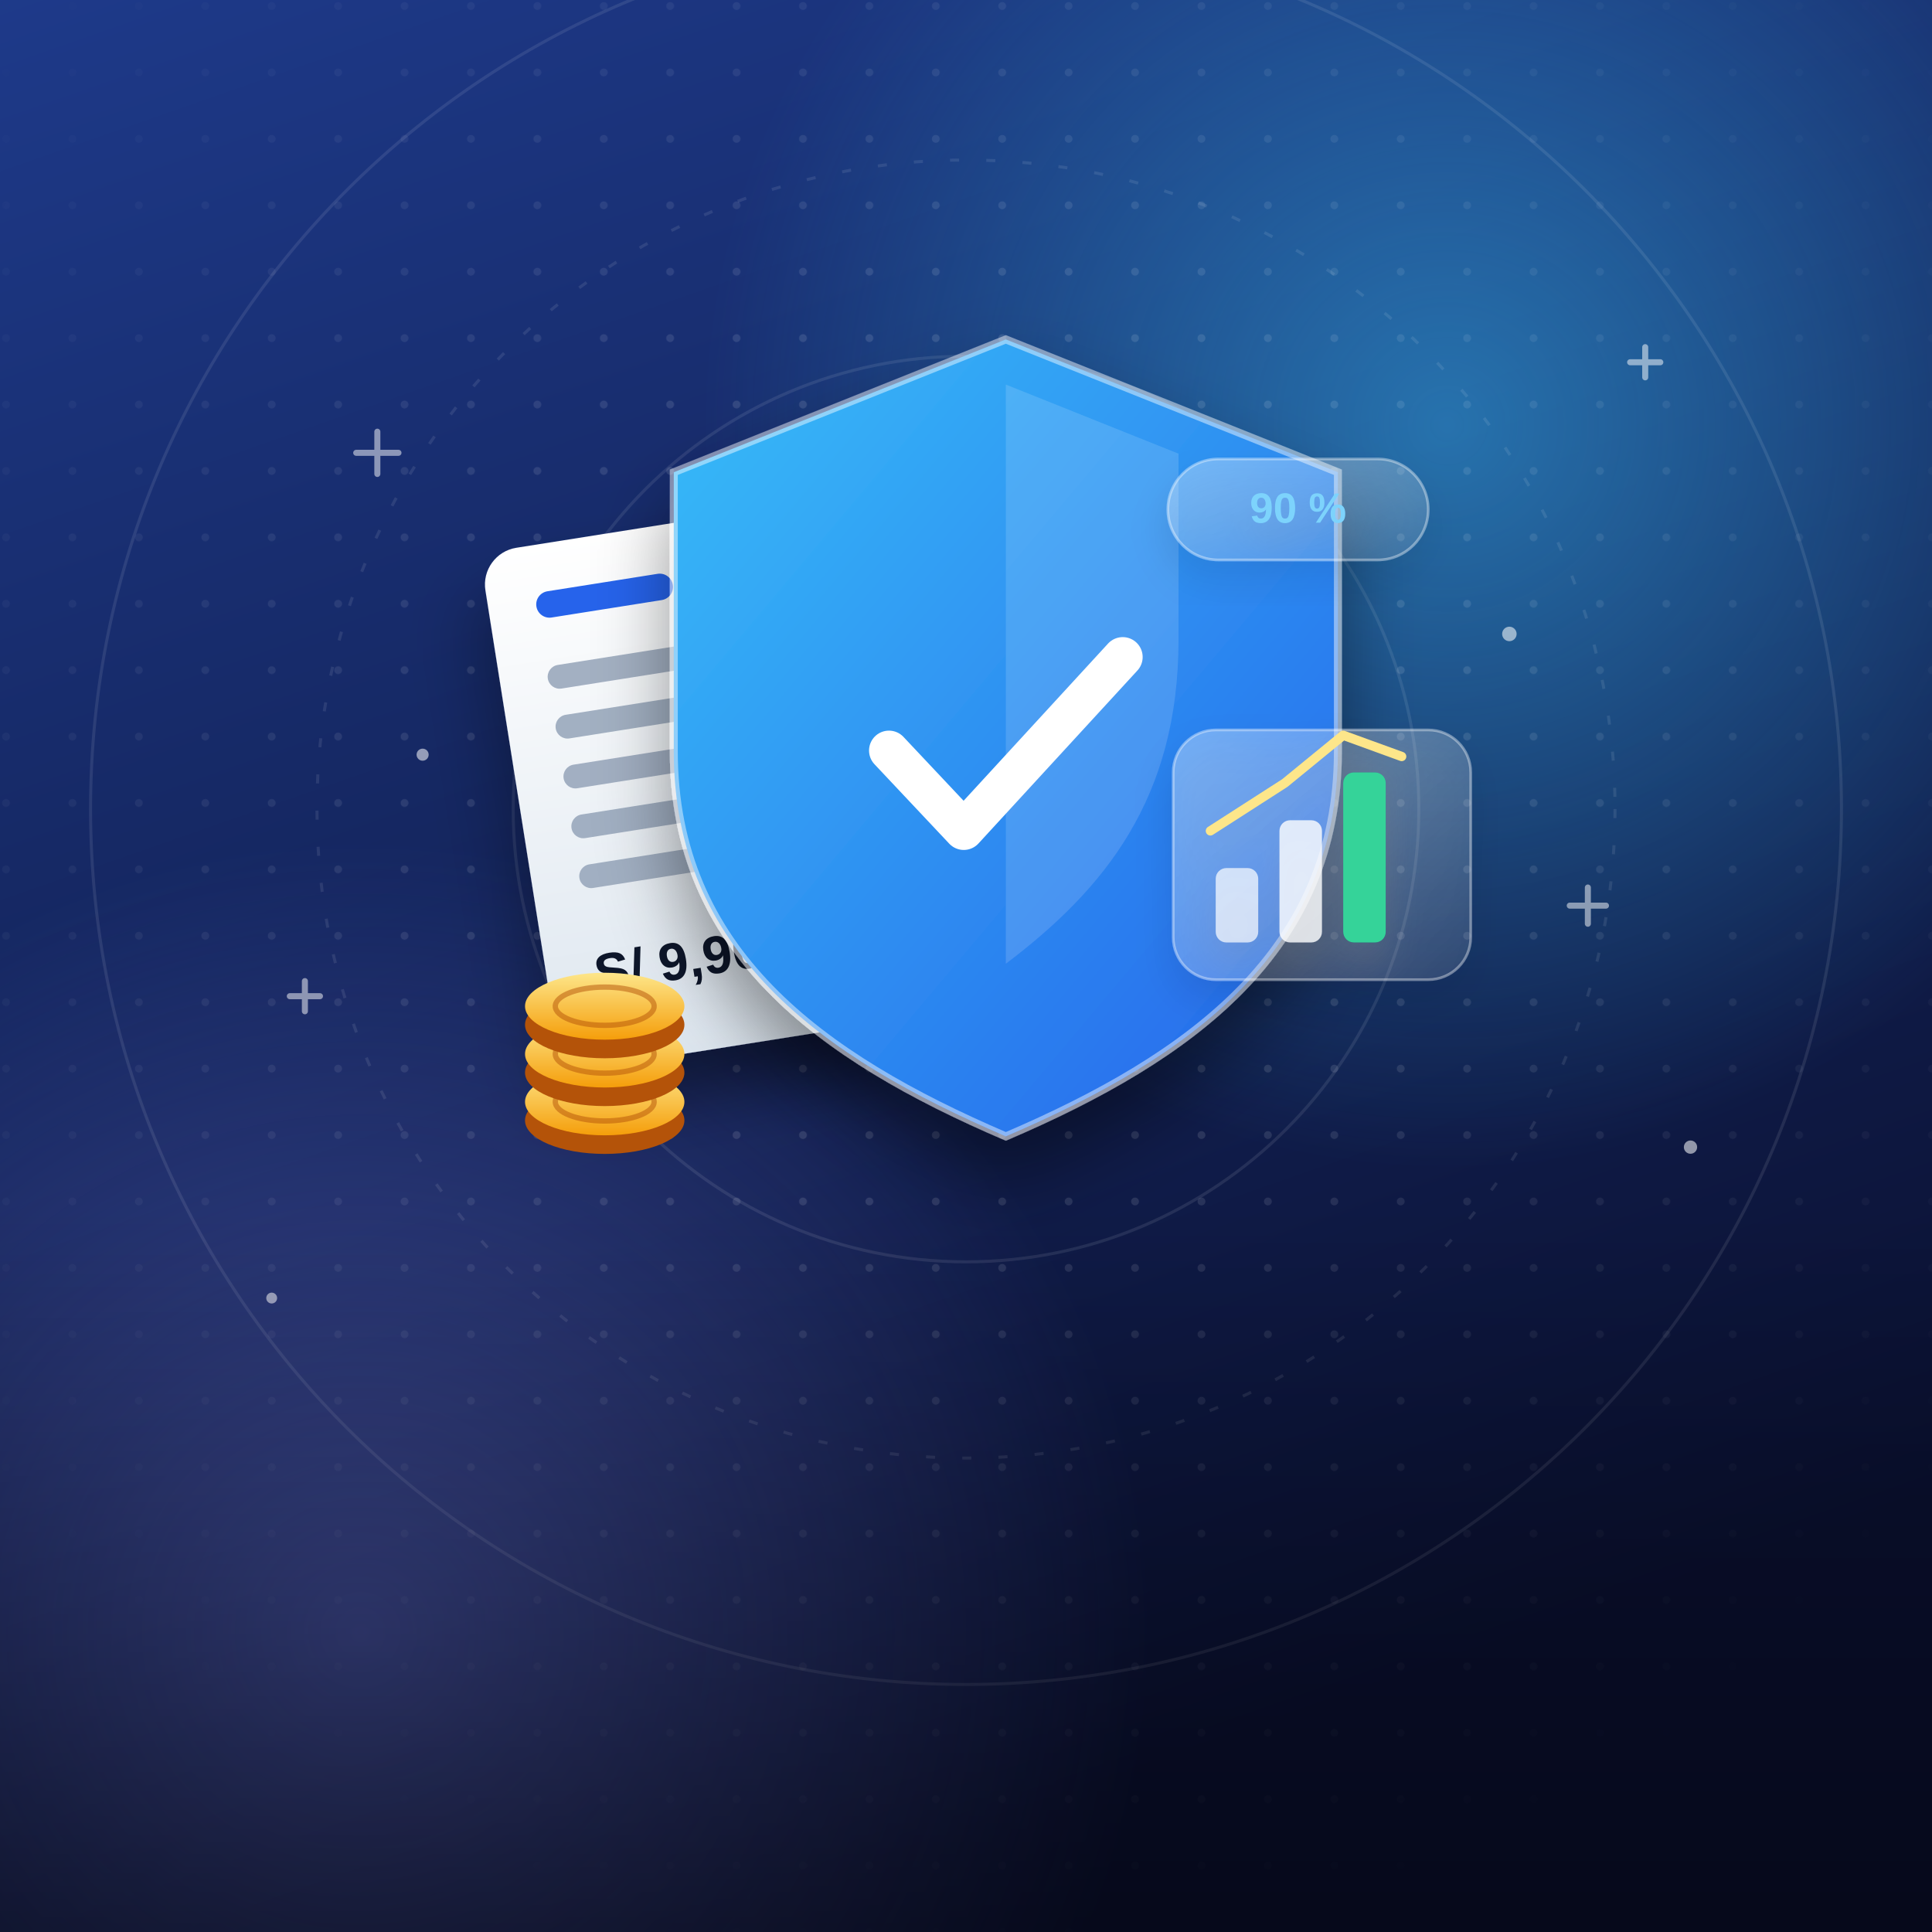
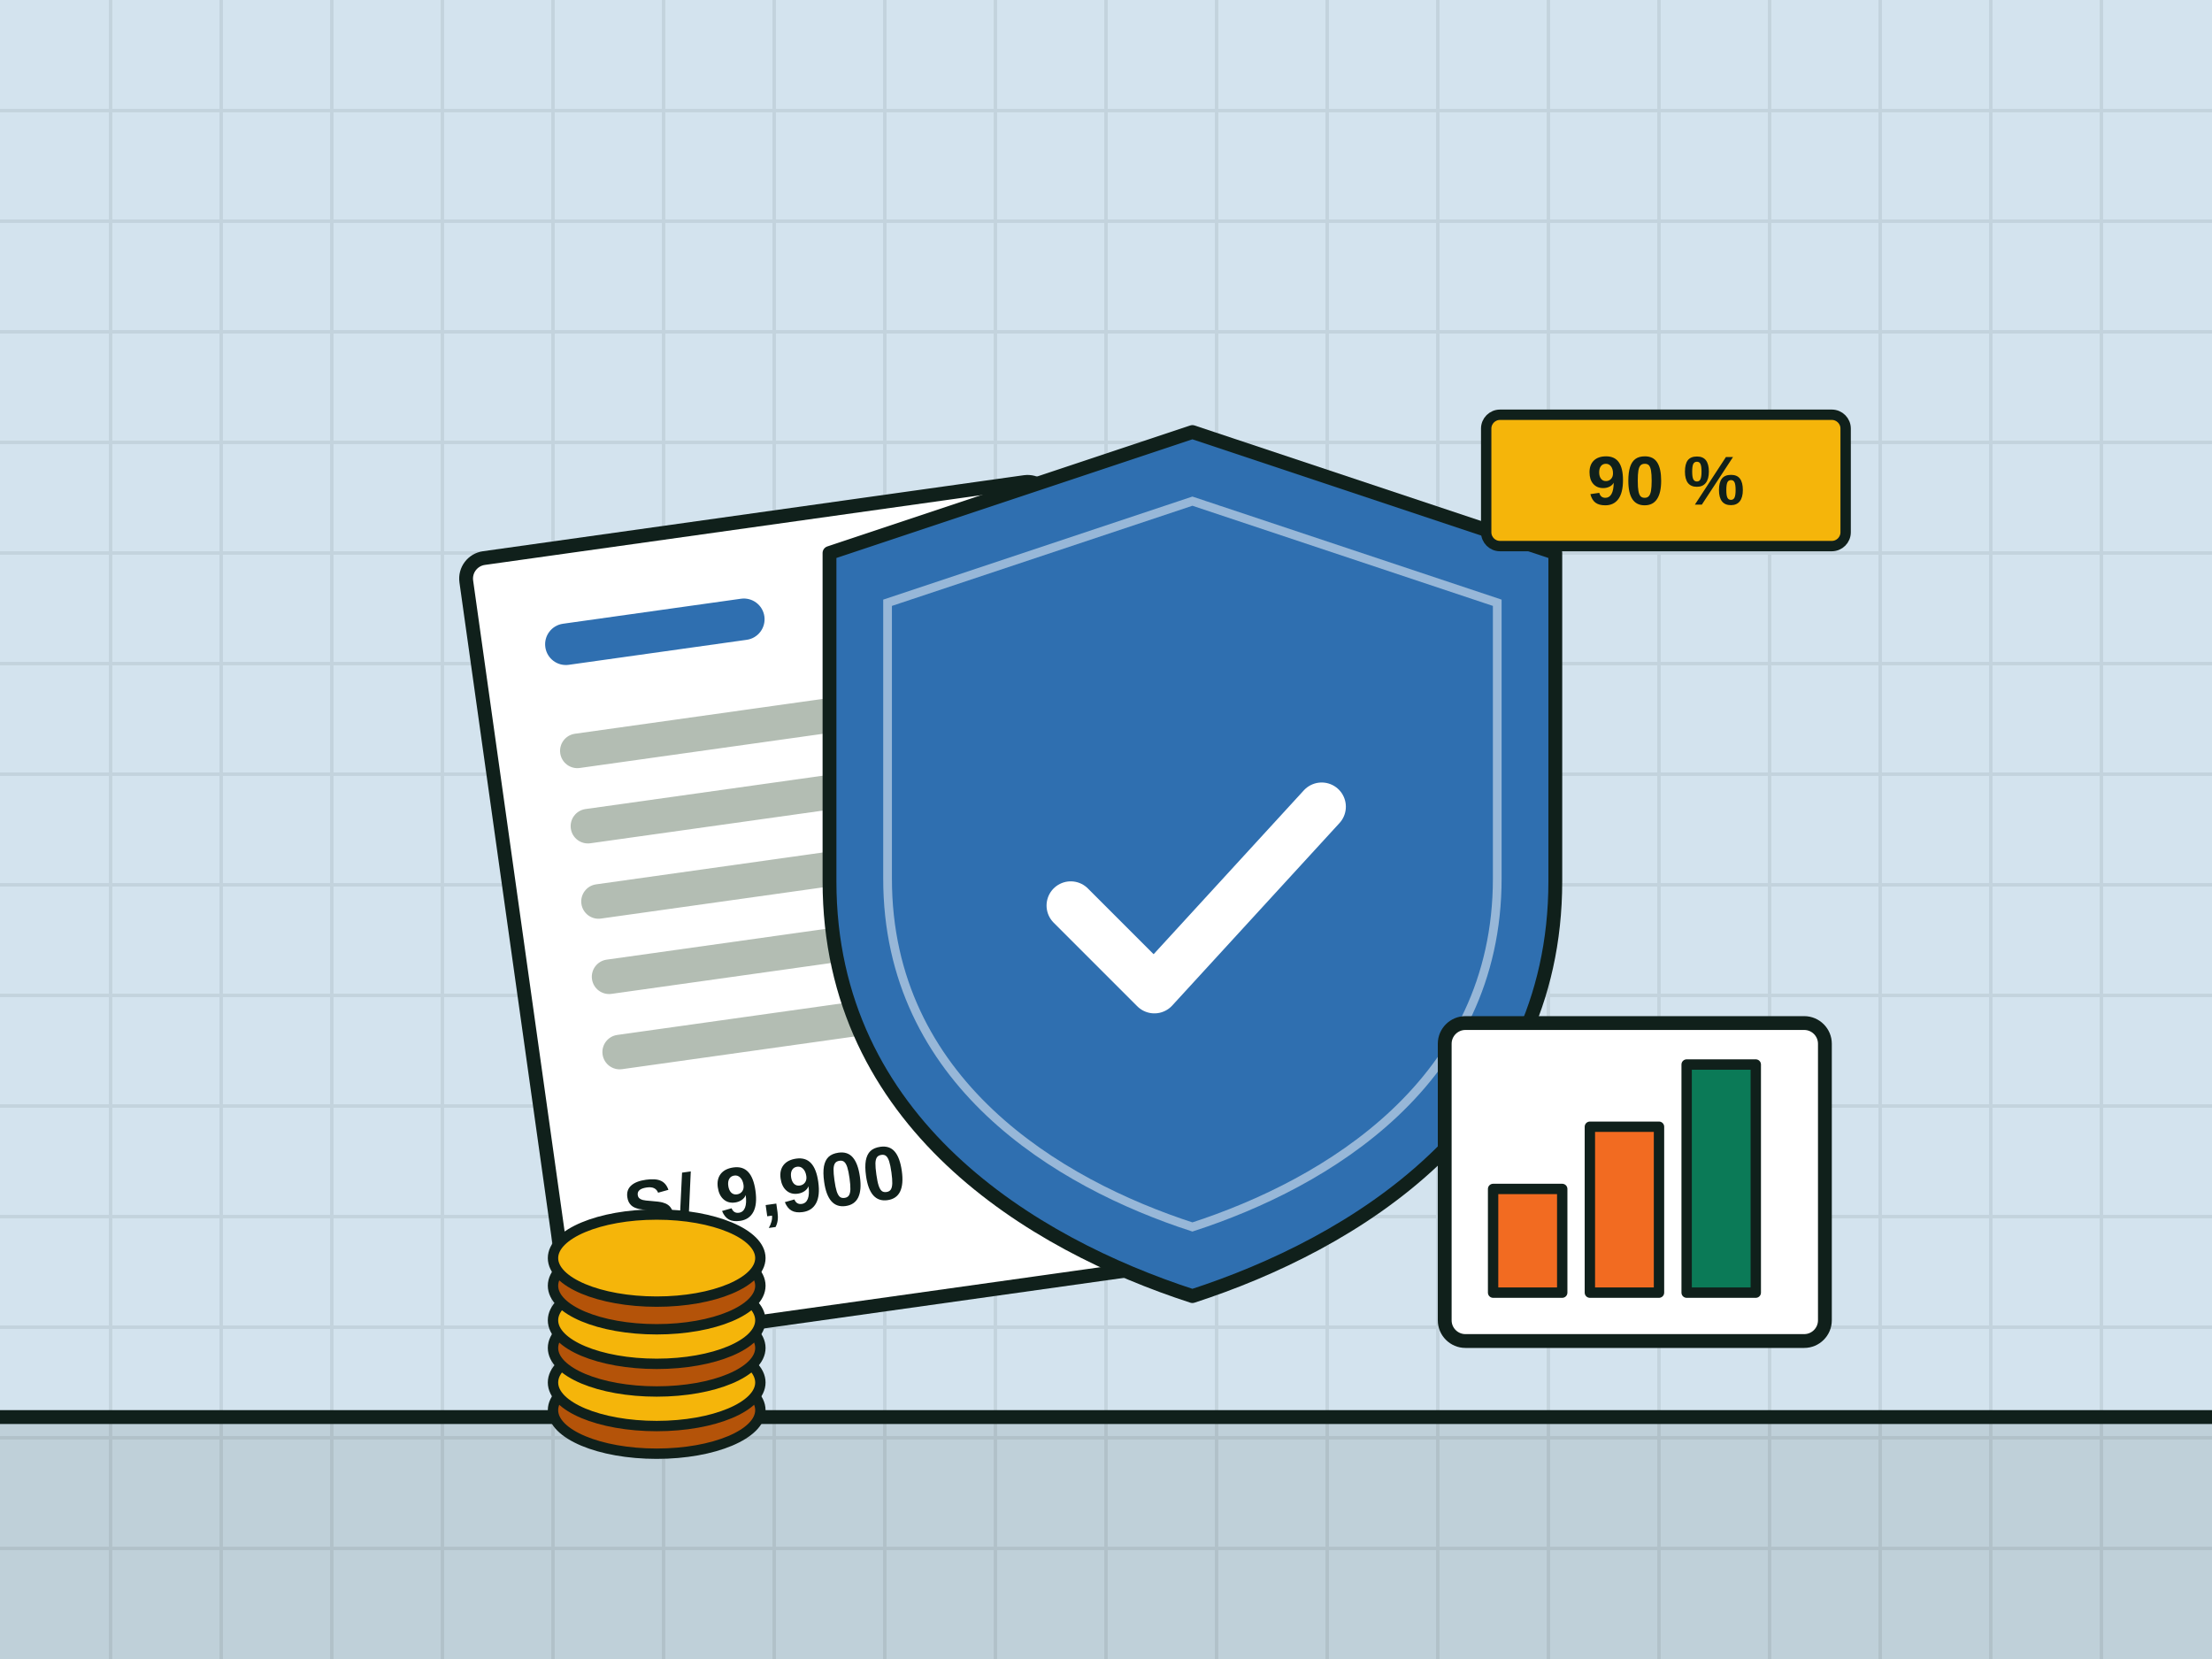
- <svg xmlns="http://www.w3.org/2000/svg" width="640" height="640" viewBox="0 0 640 640">
-   <defs>
-     <linearGradient id="bg" x1="0" y1="0" x2="0.35" y2="1">
-       <stop offset="0" stop-color="#1E3A8A" />
-       <stop offset="1" stop-color="#0A1030" />
-     </linearGradient>
-     <radialGradient id="glowA">
-       <stop offset="0" stop-color="#38BDF8" stop-opacity=".5" />
-       <stop offset="1" stop-color="#38BDF8" stop-opacity="0" />
-     </radialGradient>
-     <radialGradient id="glowB">
-       <stop offset="0" stop-color="#818CF8" stop-opacity=".38" />
-       <stop offset="1" stop-color="#818CF8" stop-opacity="0" />
-     </radialGradient>
-     <pattern id="dots" width="22" height="22" patternUnits="userSpaceOnUse">
-       <circle cx="2" cy="2" r="1.3" fill="#fff" fill-opacity=".18" />
-     </pattern>
-     <radialGradient id="fade" cx=".5" cy=".4" r=".62">
-       <stop offset="0" stop-color="#fff" />
-       <stop offset="1" stop-color="#000" />
-     </radialGradient>
-     <mask id="dotmask">
-       <rect width="640" height="640" fill="url(#fade)" />
-     </mask>
-     <linearGradient id="glass" x1="0" y1="0" x2="1" y2="1">
-       <stop offset="0" stop-color="#fff" stop-opacity=".34" />
-       <stop offset="1" stop-color="#fff" stop-opacity=".09" />
-     </linearGradient>
-     <linearGradient id="paper" x1="0" y1="0" x2="0" y2="1">
-       <stop offset="0" stop-color="#FFFFFF" />
-       <stop offset="1" stop-color="#DDE6EF" />
-     </linearGradient>
-     <linearGradient id="acc" x1="0" y1="0" x2="1" y2="1">
-       <stop offset="0" stop-color="#38BDF8" />
-       <stop offset="1" stop-color="#2563EB" />
-     </linearGradient>
-     <linearGradient id="warm" x1="0" y1="0" x2="0" y2="1">
-       <stop offset="0" stop-color="#FDE68A" />
-       <stop offset="1" stop-color="#F59E0B" />
-     </linearGradient>
-     <linearGradient id="ground" x1="0" y1="0" x2="0" y2="1">
-       <stop offset="0" stop-color="#000" stop-opacity="0" />
-       <stop offset="1" stop-color="#000" stop-opacity=".45" />
-     </linearGradient>
-     <filter id="sh" x="-30%" y="-30%" width="160%" height="175%">
-       <feDropShadow dx="0" dy="16" stdDeviation="14" flood-color="#000" flood-opacity=".42" />
-     </filter>
-     <filter id="sh2" x="-30%" y="-30%" width="160%" height="175%">
-       <feDropShadow dx="0" dy="8" stdDeviation="7" flood-color="#000" flood-opacity=".35" />
-     </filter>
-     <filter id="soft" x="-50%" y="-50%" width="200%" height="200%">
-       <feGaussianBlur stdDeviation="9" />
-     </filter>
-   </defs>
-   <rect width="640" height="640" fill="url(#bg)" />
-   <circle cx="480" cy="140" r="250" fill="url(#glowA)" />
-   <circle cx="120" cy="540" r="260" fill="url(#glowB)" />
-   <rect width="640" height="640" fill="url(#dots)" mask="url(#dotmask)" />
-   <g fill="none" stroke="#fff" stroke-opacity=".09">
-     <circle cx="320" cy="268" r="150" />
-     <circle cx="320" cy="268" r="215" stroke-dasharray="3 9" />
-     <circle cx="320" cy="268" r="290" />
+ <svg xmlns="http://www.w3.org/2000/svg" width="640" height="480" viewBox="0 0 640 480">
+   <rect width="640" height="480" fill="#D3E3EE" />
+   <path d="M32 0V480M64 0V480M96 0V480M128 0V480M160 0V480M192 0V480M224 0V480M256 0V480M288 0V480M320 0V480M352 0V480M384 0V480M416 0V480M448 0V480M480 0V480M512 0V480M544 0V480M576 0V480M608 0V480M0 32H640M0 64H640M0 96H640M0 128H640M0 160H640M0 192H640M0 224H640M0 256H640M0 288H640M0 320H640M0 352H640M0 384H640M0 416H640M0 448H640" stroke="#10201B" stroke-opacity=".08" stroke-width="1" fill="none" />
+   <rect y="410" width="640" height="70" fill="#10201B" fill-opacity=".1" />
+   <path d="M0 410H640" stroke="#10201B" stroke-width="4" stroke-linejoin="round" stroke-linecap="round" fill="none" />
+   <g transform="rotate(-8 230 270)">
+     <rect x="150" y="150" width="170" height="230" rx="6" fill="#FFFFFF" stroke="#10201B" stroke-width="4" stroke-linejoin="round" stroke-linecap="round" />
+     <rect x="170" y="172" width="64" height="12" rx="6" fill="#2F6FB0" />
+     <rect x="170" y="204" width="130" height="10" rx="5" fill="#B3BDB3" />
+     <rect x="170" y="226" width="130" height="10" rx="5" fill="#B3BDB3" />
+     <rect x="170" y="248" width="130" height="10" rx="5" fill="#B3BDB3" />
+     <rect x="170" y="270" width="130" height="10" rx="5" fill="#B3BDB3" />
+     <rect x="170" y="292" width="80.6" height="10" rx="5" fill="#B3BDB3" />
+     <text x="170" y="350" font-family="Arial, Helvetica, sans-serif" font-weight="800" font-size="22" fill="#10201B">S/ 9,900</text>
  </g>
-   <g stroke="#fff" stroke-opacity=".5" stroke-width="2" stroke-linecap="round">
-     <path d="M118 150h14M125 143v14" />
-     <path d="M520 300h12M526 294v12" />
-     <path d="M540 120h10M545 115v10" />
-     <path d="M96 330h10M101 325v10" />
+   <path d="M345 125L450 160V255C450 325 391.2 360 345 375C298.8 360 240 325 240 255V160Z" fill="#2F6FB0" stroke="#10201B" stroke-width="4" stroke-linejoin="round" stroke-linecap="round" />
+   <path d="M345 125L450 160V255C450 325 391.2 360 345 375C298.8 360 240 325 240 255V160Z" fill="none" stroke="#FFFFFF" stroke-opacity=".5" stroke-width="3" transform="translate(345 250) scale(.84) translate(-345 -250)" />
+   <path d="M309.8 262 l24.2 24.2 l48.4 -52.8" fill="none" stroke="#FFFFFF" stroke-width="14" stroke-linecap="round" stroke-linejoin="round" />
+   <rect x="418" y="296" width="110" height="92" rx="6" fill="#FFFFFF" stroke="#10201B" stroke-width="4" stroke-linejoin="round" stroke-linecap="round" />
+   <g fill="#F26B21" stroke="#10201B" stroke-width="3" stroke-linejoin="round" stroke-linecap="round">
+     <rect x="432" y="344" width="20" height="30" />
+     <rect x="460" y="326" width="20" height="48" />
+     <rect x="488" y="308" width="20" height="66" fill="#0B7A57" />
  </g>
-   <g fill="#fff" fill-opacity=".55">
-     <circle cx="500" cy="210" r="2.4" />
-     <circle cx="140" cy="250" r="2" />
-     <circle cx="560" cy="380" r="2.2" />
-     <circle cx="90" cy="430" r="1.8" />
-   </g>
-   <g transform="translate(0 -30) translate(320 285) scale(.88) translate(-320 -285)">
-     <g filter="url(#sh)" transform="rotate(-9 230 280)">
-       <rect x="150" y="190" width="150" height="198" rx="14" fill="url(#paper)" />
-       <rect x="168" y="208" width="52" height="10" rx="5" fill="#2563EB" />
-       <rect x="168" y="236" width="112" height="9" rx="4.5" fill="#94A3B8" fill-opacity=".85" />
-       <rect x="168" y="255" width="112" height="9" rx="4.5" fill="#94A3B8" fill-opacity=".85" />
-       <rect x="168" y="274" width="112" height="9" rx="4.5" fill="#94A3B8" fill-opacity=".85" />
-       <rect x="168" y="293" width="112" height="9" rx="4.5" fill="#94A3B8" fill-opacity=".85" />
-       <rect x="168" y="312" width="69.44" height="9" rx="4.5" fill="#94A3B8" fill-opacity=".85" />
-       <text x="168" y="360" font-family="Arial" font-weight="800" font-size="20" fill="#0F172A">S/ 9,900</text>
-     </g>
-     <g filter="url(#sh)">
-       <path d="M335 123 L460 173 V278 C460 353 405 393 335 423 C265 393 210 353 210 278 V173 Z" fill="url(#acc)" />
-       <path d="M335 140 L400 166 V236 C400 296 372 330 335 358 Z" fill="#fff" fill-opacity=".14" />
-       <path d="M335 123 L460 173 V278 C460 353 405 393 335 423 C265 393 210 353 210 278 V173 Z" fill="none" stroke="#fff" stroke-opacity=".45" stroke-width="3" />
-       <path d="M291 277.76 l28.16 29.92 l59.84 -65.12" fill="none" stroke="#fff" stroke-width="15" stroke-linecap="round" stroke-linejoin="round" />
-     </g>
-     <g filter="url(#sh2)">
-       <rect x="398" y="270" width="112" height="94" rx="16" fill="url(#glass)" stroke="#fff" stroke-opacity=".38" />
-       <rect x="414" y="322" width="16" height="28" rx="4" fill="#fff" fill-opacity=".7" />
-       <rect x="438" y="304" width="16" height="46" rx="4" fill="#fff" fill-opacity=".8" />
-       <rect x="462" y="286" width="16" height="64" rx="4" fill="#34D399" />
-       <path d="M412 308 L440 290 L462 272 L484 280" fill="none" stroke="#FDE68A" stroke-width="3.5" stroke-linecap="round" stroke-linejoin="round" />
-     </g>
-     <g filter="url(#sh2)">
-       <rect x="396" y="168" width="98" height="38" rx="19" fill="url(#glass)" stroke="#fff" stroke-opacity=".38" />
-       <text x="445" y="192" text-anchor="middle" font-family="Arial, Helvetica, sans-serif" font-weight="700" font-size="15.96" fill="#7DD3FC">90 %</text>
-     </g>
-     <ellipse cx="184" cy="417" rx="30" ry="12.6" fill="#B45309" />
-     <ellipse cx="184" cy="410" rx="30" ry="12.6" fill="url(#warm)" />
-     <ellipse cx="184" cy="410" rx="18.6" ry="7.2" fill="none" stroke="#B45309" stroke-opacity=".5" stroke-width="2" />
-     <ellipse cx="184" cy="399" rx="30" ry="12.6" fill="#B45309" />
-     <ellipse cx="184" cy="392" rx="30" ry="12.6" fill="url(#warm)" />
-     <ellipse cx="184" cy="392" rx="18.6" ry="7.2" fill="none" stroke="#B45309" stroke-opacity=".5" stroke-width="2" />
-     <ellipse cx="184" cy="381" rx="30" ry="12.6" fill="#B45309" />
-     <ellipse cx="184" cy="374" rx="30" ry="12.6" fill="url(#warm)" />
-     <ellipse cx="184" cy="374" rx="18.6" ry="7.2" fill="none" stroke="#B45309" stroke-opacity=".5" stroke-width="2" />
-   </g>
-   <rect y="400" width="640" height="240" fill="url(#ground)" />
+   <rect x="430" y="120" width="104" height="38" rx="4" fill="#F5B50A" stroke="#10201B" stroke-width="3" stroke-linejoin="round" stroke-linecap="round" />
+   <text x="482" y="146" text-anchor="middle" font-family="Arial, Helvetica, sans-serif" font-weight="700" font-size="20" fill="#10201B">90 %</text>
+   <ellipse cx="190" cy="408" rx="30" ry="12.6" fill="#B45309" stroke="#10201B" stroke-width="3" stroke-linejoin="round" stroke-linecap="round" />
+   <ellipse cx="190" cy="400" rx="30" ry="12.6" fill="#F5B50A" stroke="#10201B" stroke-width="3" stroke-linejoin="round" stroke-linecap="round" />
+   <ellipse cx="190" cy="390" rx="30" ry="12.6" fill="#B45309" stroke="#10201B" stroke-width="3" stroke-linejoin="round" stroke-linecap="round" />
+   <ellipse cx="190" cy="382" rx="30" ry="12.6" fill="#F5B50A" stroke="#10201B" stroke-width="3" stroke-linejoin="round" stroke-linecap="round" />
+   <ellipse cx="190" cy="372" rx="30" ry="12.6" fill="#B45309" stroke="#10201B" stroke-width="3" stroke-linejoin="round" stroke-linecap="round" />
+   <ellipse cx="190" cy="364" rx="30" ry="12.6" fill="#F5B50A" stroke="#10201B" stroke-width="3" stroke-linejoin="round" stroke-linecap="round" />
</svg>
